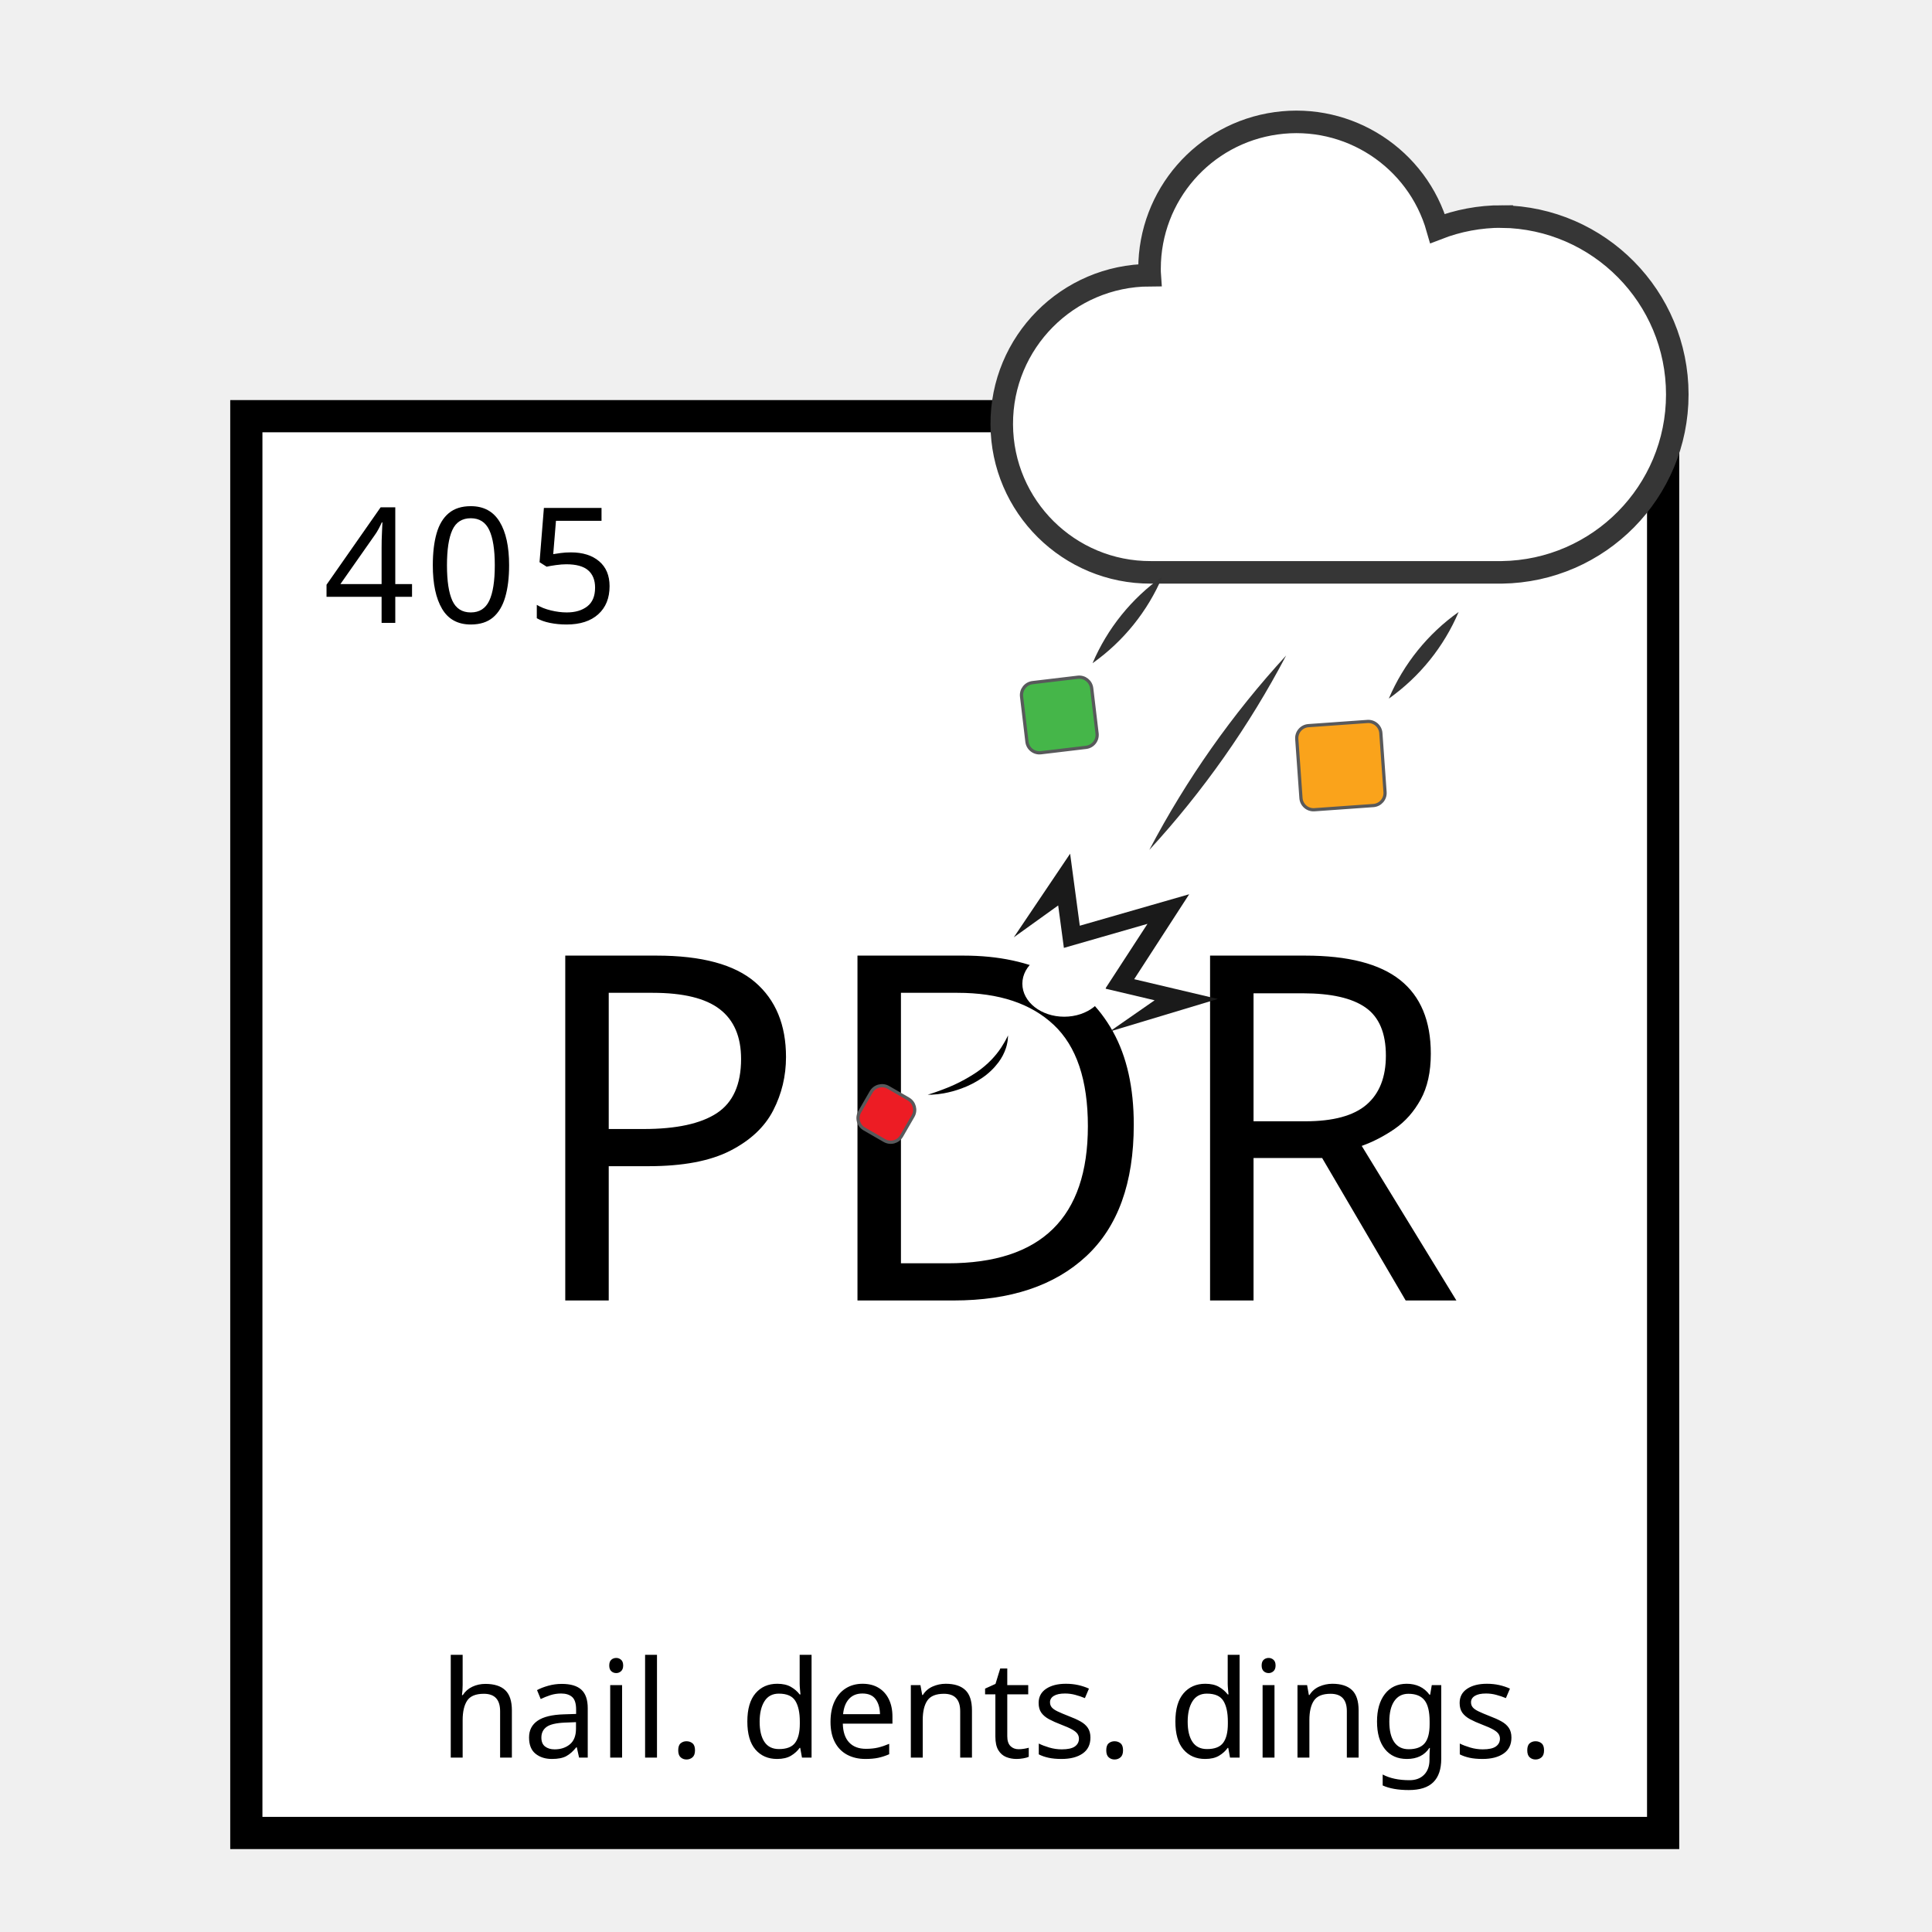
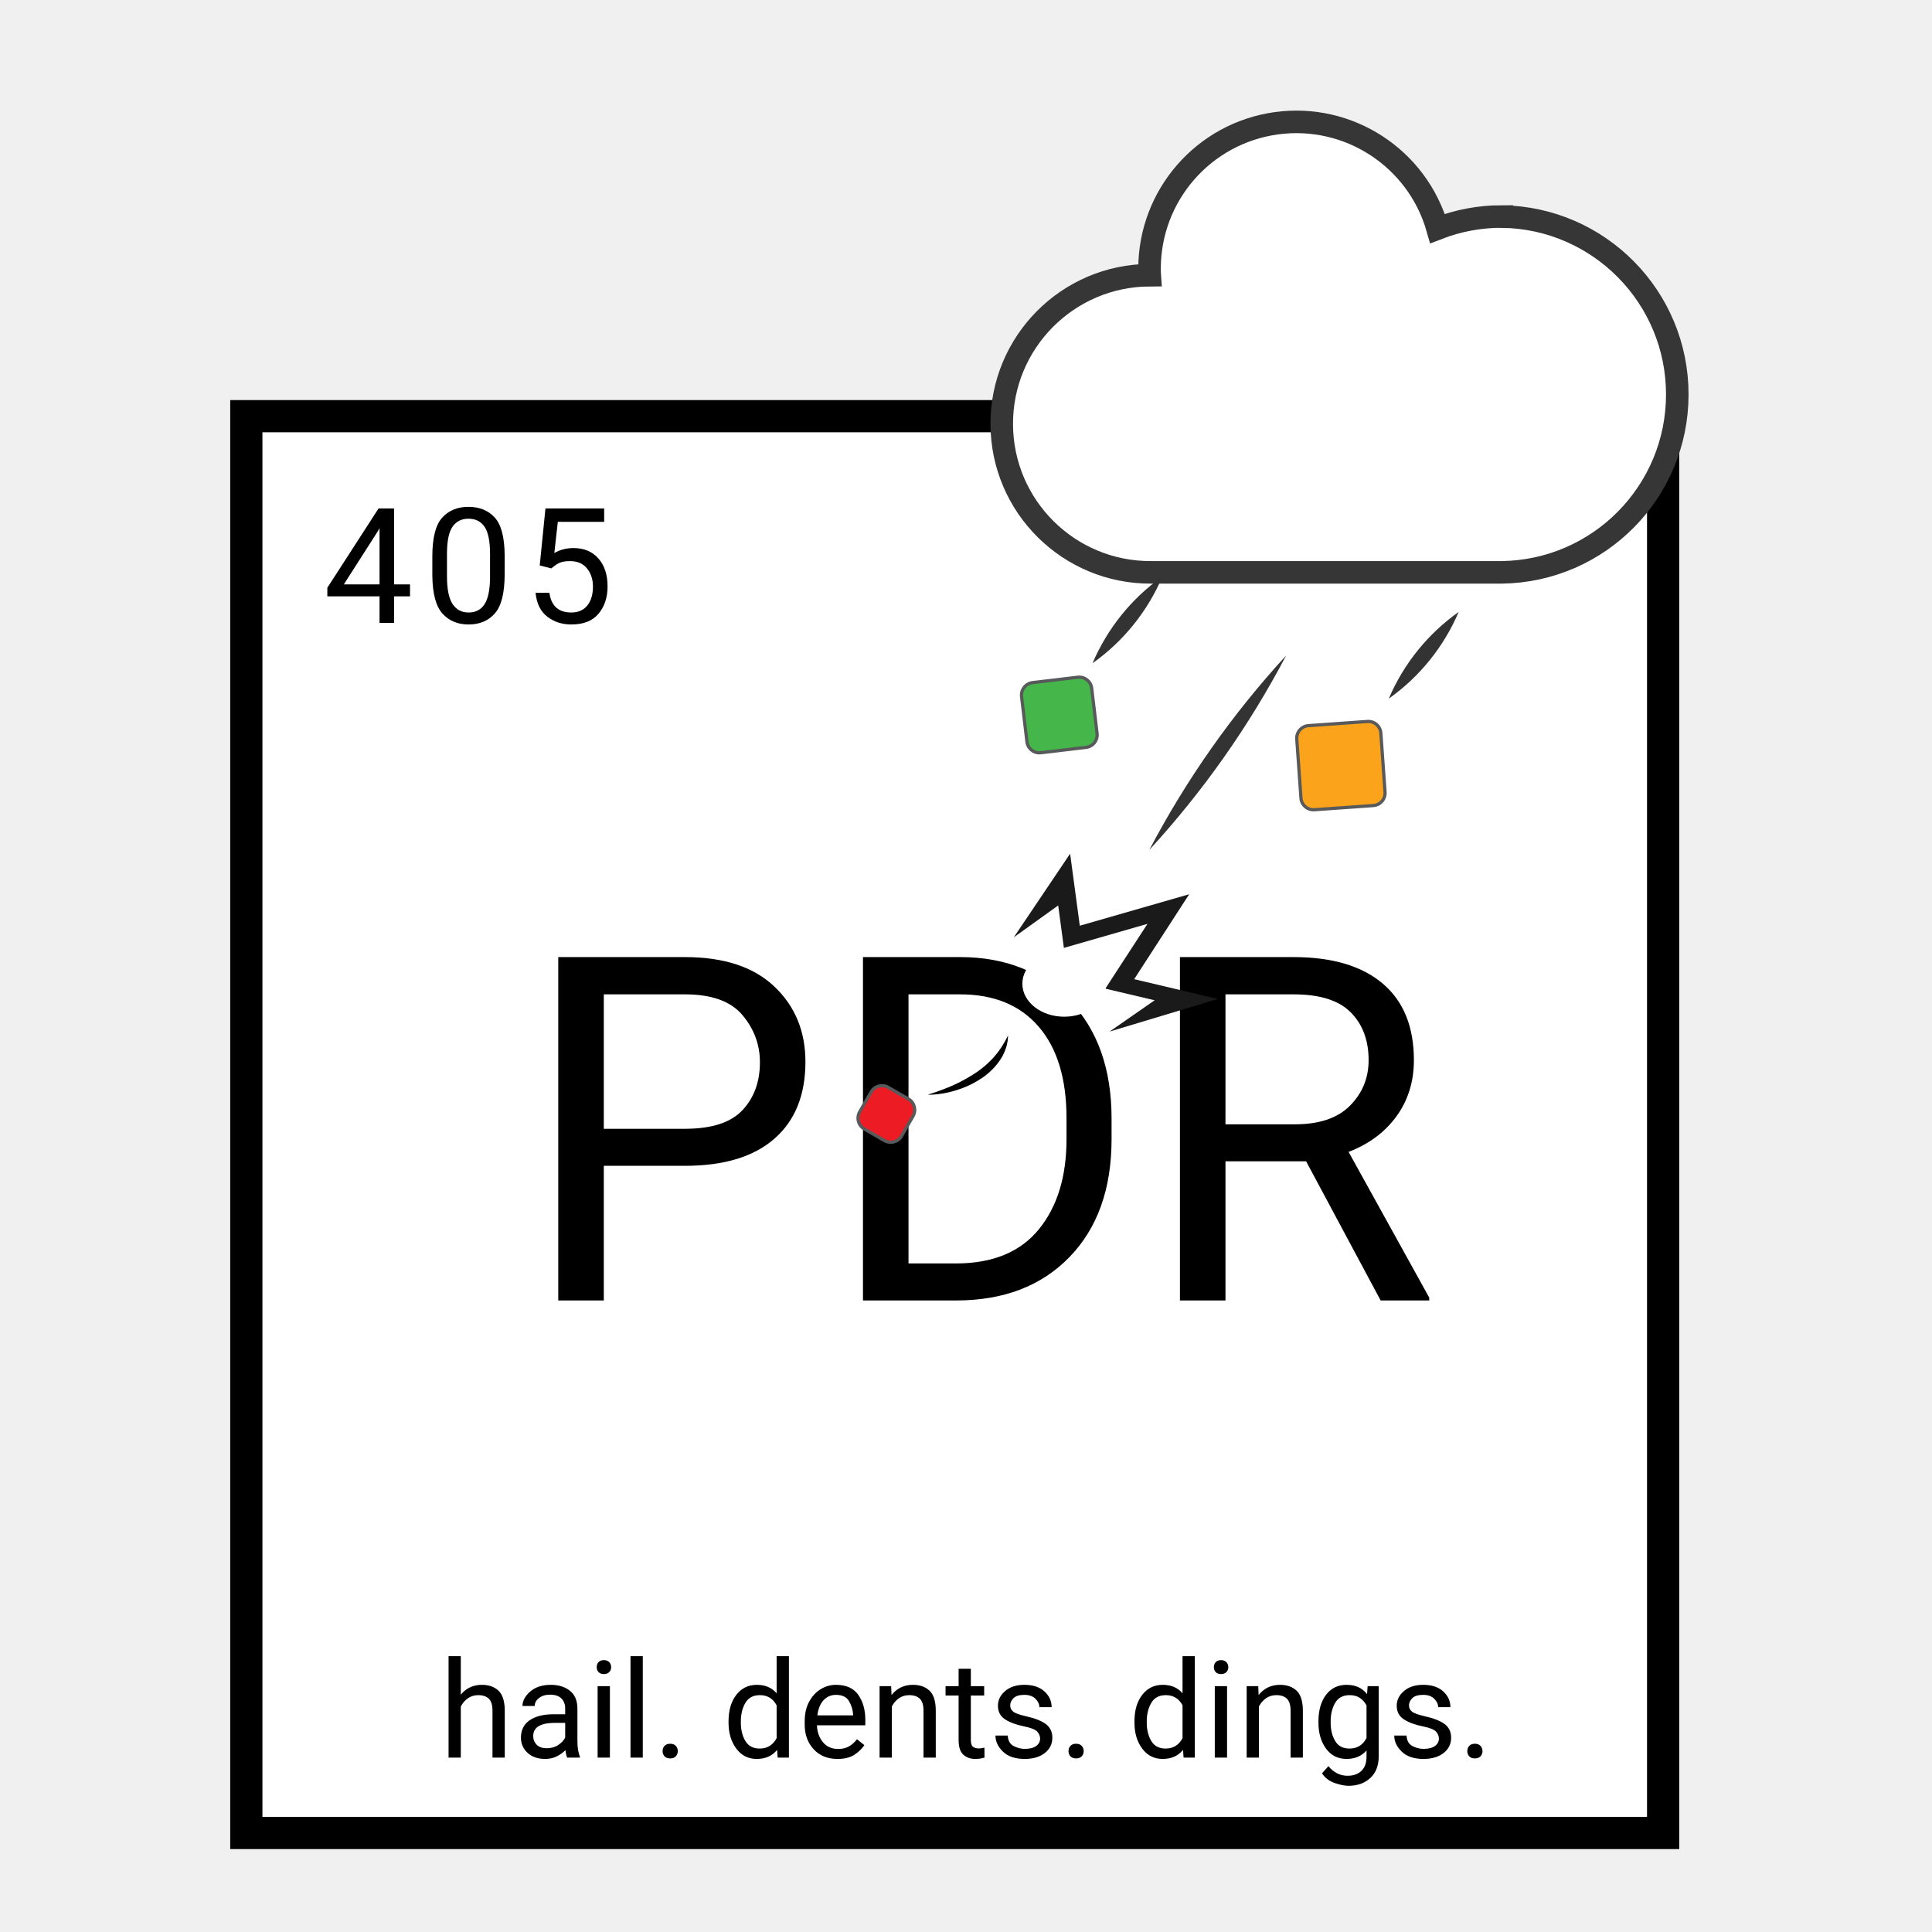
<svg xmlns="http://www.w3.org/2000/svg" id="Layer_1" data-name="Layer 1" viewBox="0 0 1200 1200">
  <defs>
-     <style>.cls-1,.cls-5{fill:#fff;}.cls-2{font-size:100px;letter-spacing:0.06em;}.cls-3{font-size:300px;}.cls-2,.cls-3,.cls-4{font-family:SegoeUI, Segoe UI;}.cls-4{font-size:84px;}.cls-5{stroke:#363636;stroke-width:14px;}.cls-10,.cls-5,.cls-7,.cls-9{stroke-miterlimit:10;}.cls-6{fill:#333;}.cls-7{fill:#faa31b;}.cls-10,.cls-7,.cls-9{stroke:#58595b;stroke-width:2px;}.cls-8{fill:#1a1a1a;}.cls-9{fill:#ed1c24;}.cls-10{fill:#45b649;}</style>
+     <style>.cls-1,.cls-5{fill:#fff;}.cls-2{font-size:100px;letter-spacing:0.06em;}.cls-3{font-size:300px;}.cls-2,.cls-3,.cls-4{font-family:-apple-system,BlinkMacSystemFont,Segoe UI,Roboto,Helvetica Neue,Arial,sans-serif,Apple Color Emoji,Segoe UI Emoji,Segoe UI Symbol,Noto Color Emoji;}.cls-4{font-size:84px;}.cls-5{stroke:#363636;stroke-width:14px;}.cls-10,.cls-5,.cls-7,.cls-9{stroke-miterlimit:10;}.cls-6{fill:#333;}.cls-7{fill:#faa31b;}.cls-10,.cls-7,.cls-9{stroke:#58595b;stroke-width:2px;}.cls-8{fill:#1a1a1a;}.cls-9{fill:#ed1c24;}.cls-10{fill:#45b649;}</style>
  </defs>
  <rect class="cls-1" x="153" y="258.5" width="880" height="880" />
  <path d="M1023,268.5v860H163v-860h860m20-20H143v900h900v-900Z" />
  <text class="cls-2" transform="translate(200.72 386.89)">405</text>
  <text class="cls-3" transform="translate(322 807.75)">PDR</text>
  <text class="cls-4" transform="translate(272.83 1091.68)">hail. dents. dings.</text>
  <path id="Cloud" class="cls-5" d="M932.77,134.48a110.08,110.08,0,0,0-39.89,7.46A91.18,91.18,0,0,0,714,166.85c0,1.36,0,2.72.1,4.07a92.29,92.29,0,0,0,.79,184.58H932.77a110.51,110.51,0,0,0,0-221Z" />
  <path class="cls-6" d="M862.66,433.89A126.76,126.76,0,0,0,906,380.09a127,127,0,0,0-43.38,53.8Z" />
  <rect class="cls-7" x="806.7" y="449.35" width="52.35" height="52.35" rx="7.81" ry="7.81" transform="translate(417.5 1339.98) rotate(-94.06)" />
  <path class="cls-6" d="M713.85,527.92a570.78,570.78,0,0,0,85-120.78,570.78,570.78,0,0,0-85,120.78Z" />
  <polygon class="cls-8" points="689.2 640.72 756.42 620.47 704.46 608.19 738.62 555.44 670.68 574.98 664.67 530.24 629.69 582.19 629.69 582.19 657.26 562.39 660.8 588.75 712.72 573.82 686.54 614.06 717.16 621.29 689.2 640.72 689.2 640.72" />
  <ellipse class="cls-1" cx="661" cy="611" rx="26" ry="20.5" />
  <path d="M626.14,643.11l-1.09,2.1c-.31.67-.8,1.48-1.33,2.41s-1.19,2-1.9,3.1a53.73,53.73,0,0,1-6,7.48,58.78,58.78,0,0,1-9.18,7.75,100.27,100.27,0,0,1-20.75,10.65c-5.8,2.23-9.63,3.32-9.63,3.32s.9.05,2.59,0a55.89,55.89,0,0,0,7.29-.83,65.78,65.78,0,0,0,11-3,57.67,57.67,0,0,0,12.93-6.62,42.58,42.58,0,0,0,10.1-9.63,31.25,31.25,0,0,0,4.63-8.83,23,23,0,0,0,.85-3.36,16.4,16.4,0,0,0,.34-2.48C626.13,643.83,626.14,643.11,626.14,643.11Z" />
  <rect class="cls-9" x="535.64" y="676.89" width="29.82" height="30.03" rx="7.81" ry="7.81" transform="translate(1425.02 561.07) rotate(120)" />
  <rect class="cls-10" x="636.08" y="422.19" width="43.86" height="43.86" rx="7.81" ry="7.81" transform="translate(1021.17 -261.81) rotate(83.21)" />
  <path class="cls-6" d="M678.66,411.89A126.76,126.76,0,0,0,722,358.09a127,127,0,0,0-43.38,53.8Z" />
</svg>
